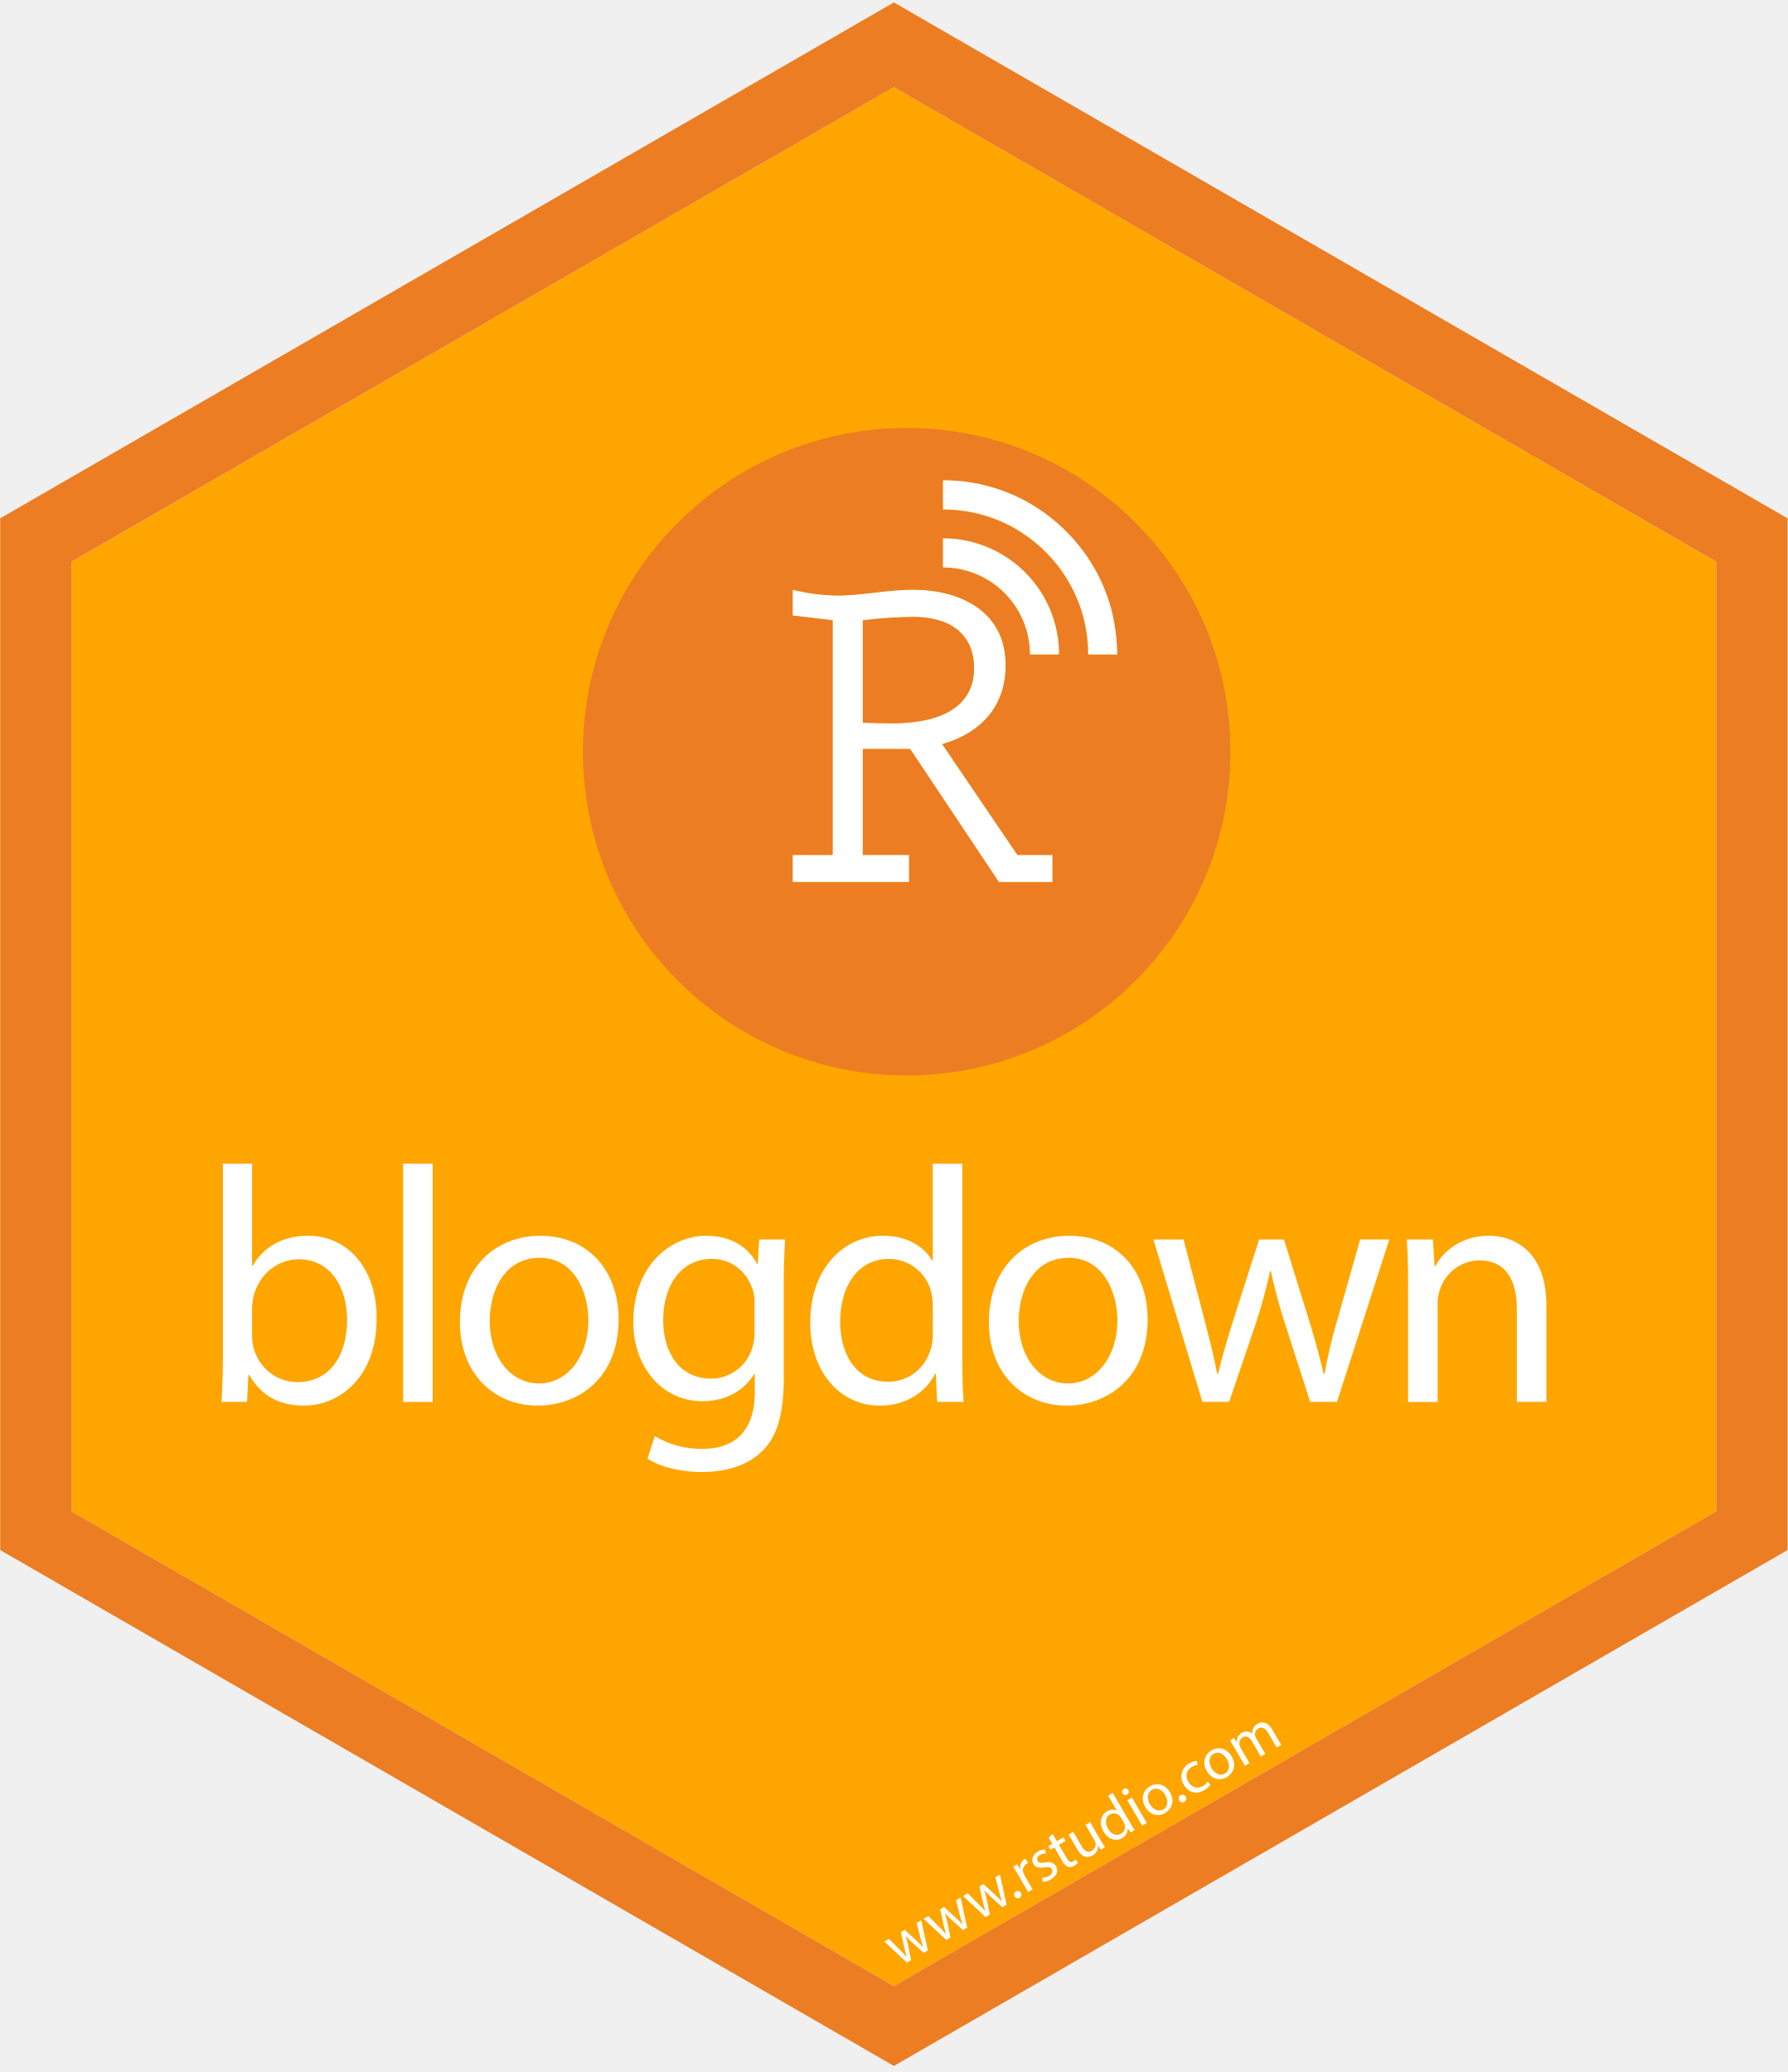
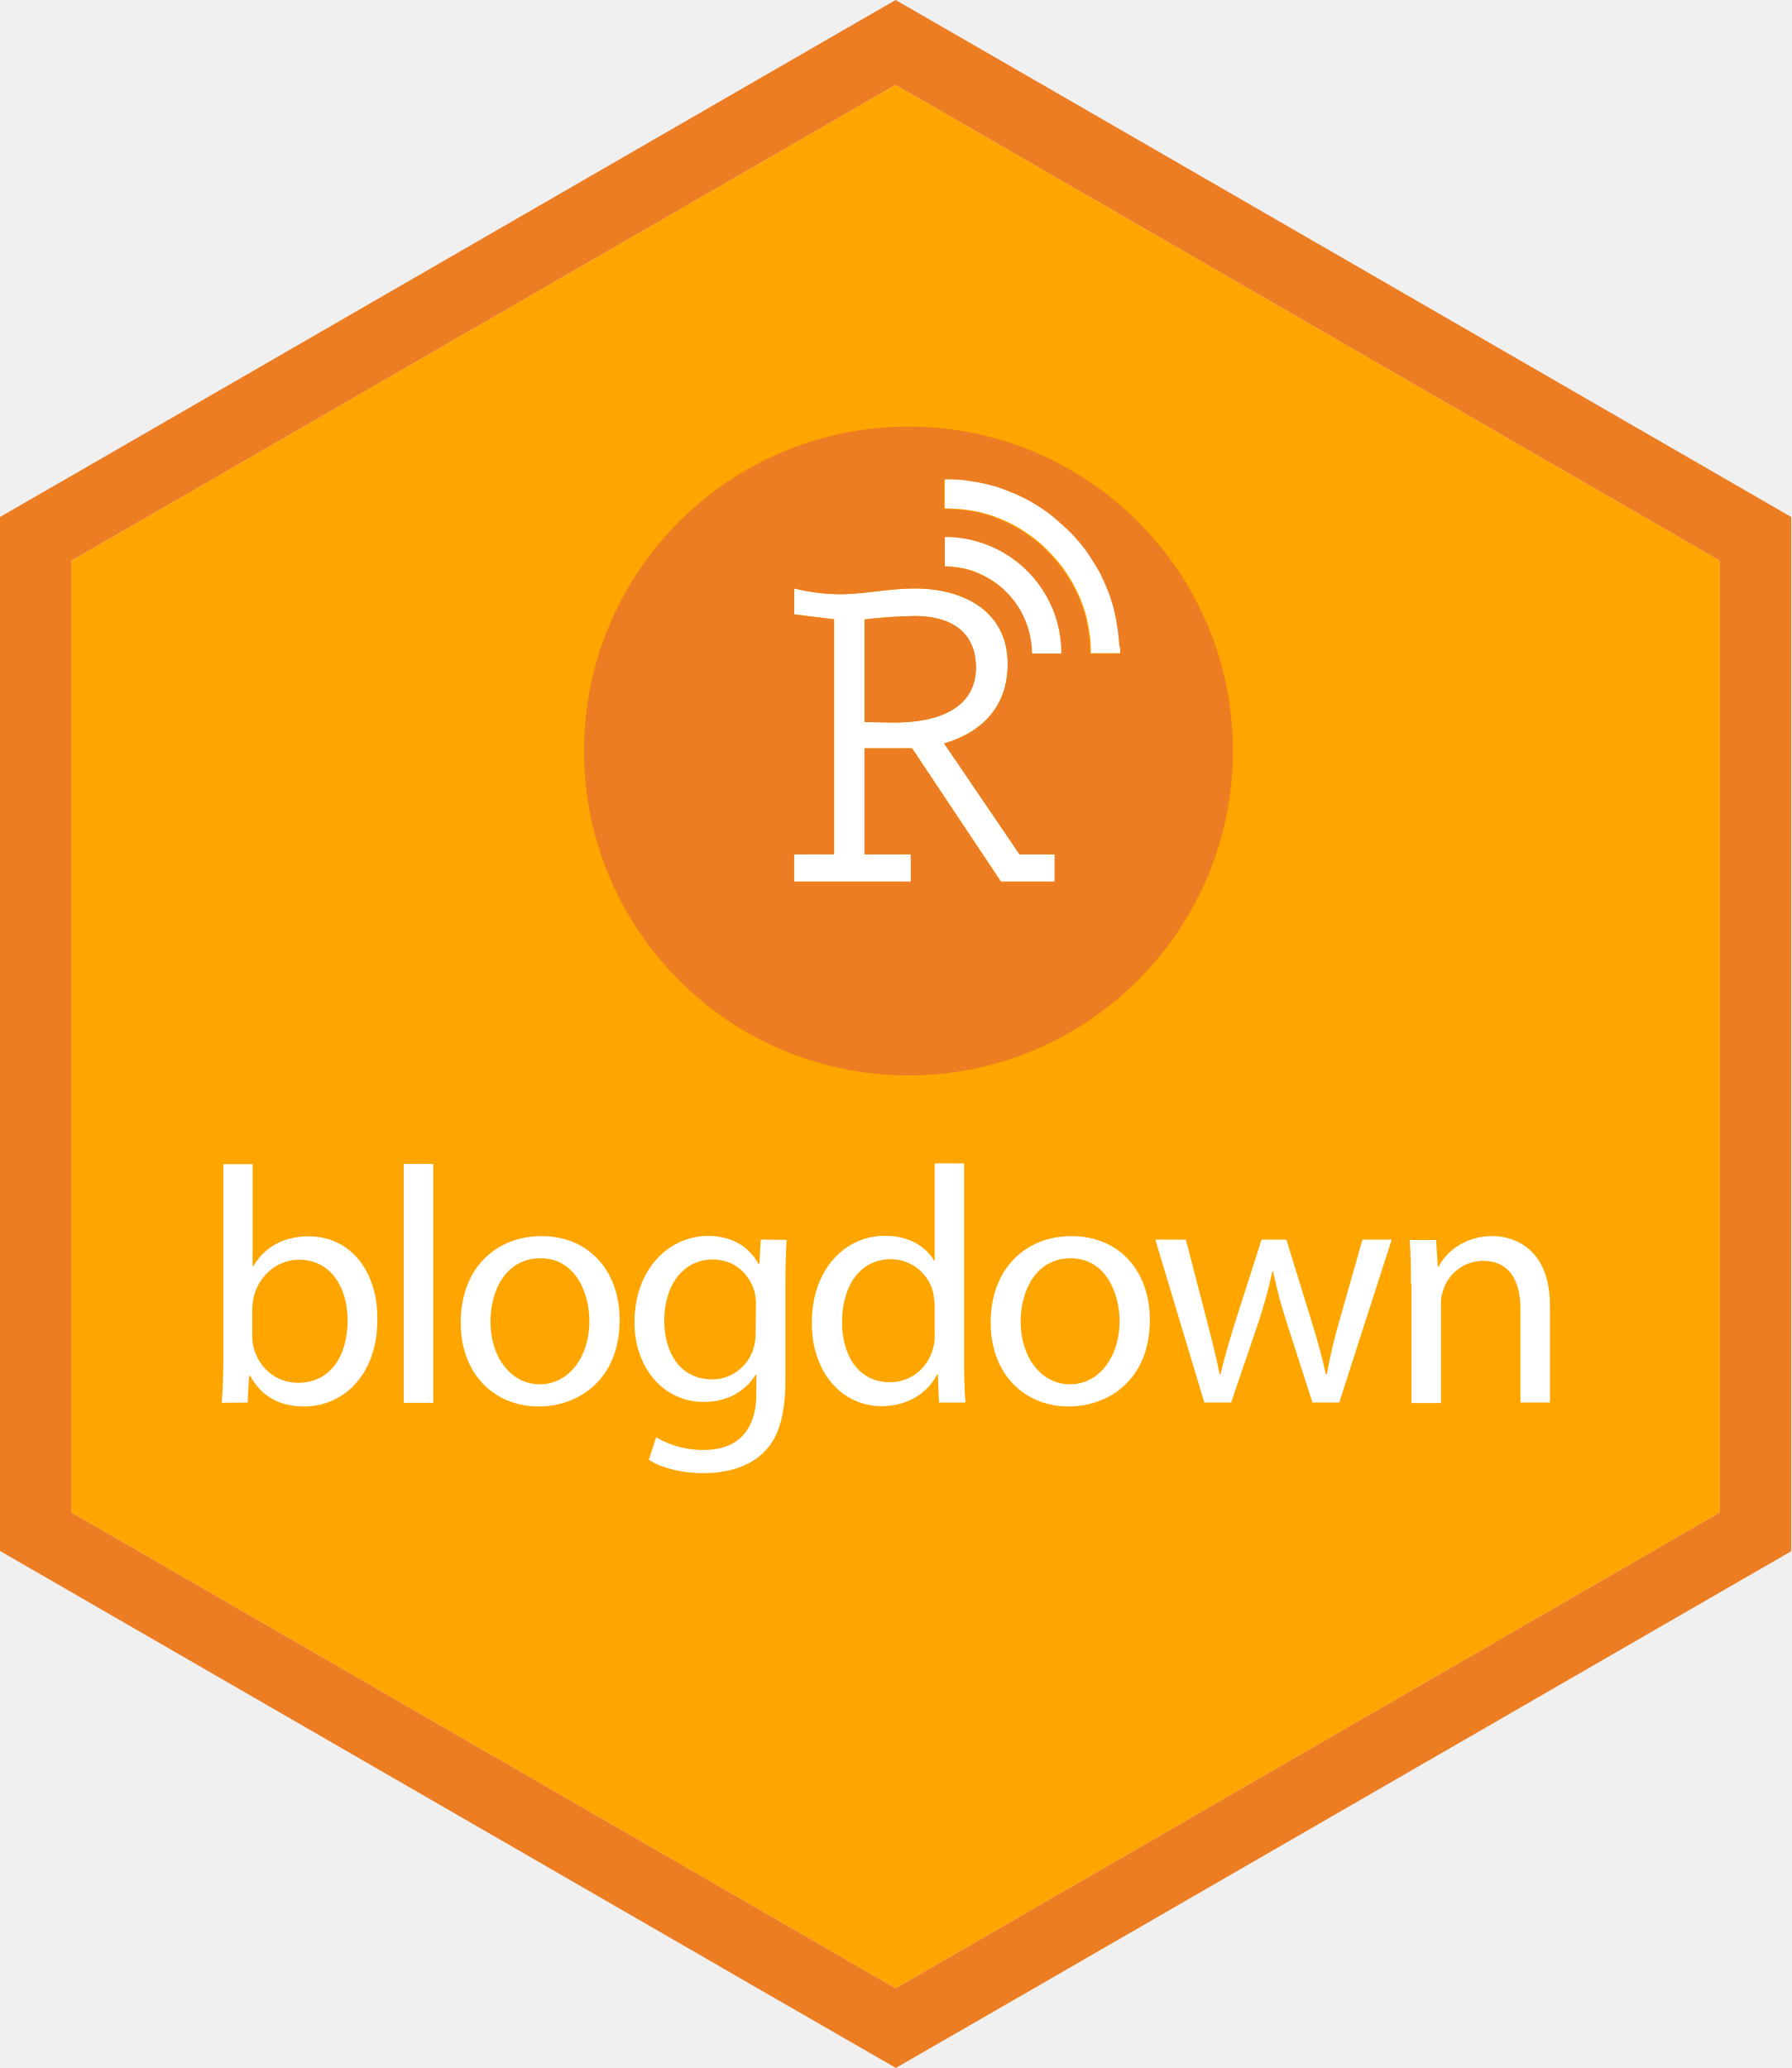
- <svg xmlns="http://www.w3.org/2000/svg" id="Layer_1" data-name="Layer 1" viewBox="0 0 735 852">
-   <defs>
-     <style>.cls-1{fill:orange;}.cls-2{fill:#ec7d22;}.cls-3{fill:#e6b35a;}.cls-4{fill:#fff;}</style>
-   </defs>
-   <polygon class="cls-1" points="705.61 231.04 367.49 35.82 367.49 35.82 29.37 231.04 29.37 621.47 367.49 816.68 705.61 621.47 705.61 231.04" />
-   <path class="cls-2" d="M734.91,637.38V213.13l-29.3-16.92L427.81,35.82,367.5,1,307.19,35.82,29.37,196.22.09,213.13V637.38l29.28,16.91L310.65,816.68l56.85,32.83,56.85-32.83L705.61,654.3ZM29.37,621.47V231L367.49,35.82h0L705.61,231V621.47L367.49,816.68Z" />
-   <path class="cls-3" d="M367,633.9c.29-.29.61-.59.94-.89h-.26C367.49,633.31,367.26,633.61,367,633.9Z" />
-   <path class="cls-4" d="M91.08,576.46c.28-4.55.56-11.32.56-17.25V478.48h12v41.95h.28c4.28-7.45,12-12.28,22.77-12.28,16.56,0,28.29,13.8,28.15,34.09,0,23.87-15,35.74-29.95,35.74-9.66,0-17.38-3.73-22.35-12.56h-.42l-.55,11Zm12.56-26.77a23.13,23.13,0,0,0,.55,4.41c2.35,8.42,9.39,14.22,18.22,14.22,12.7,0,20.29-10.35,20.29-25.67,0-13.39-6.9-24.84-19.88-24.84-8.28,0-16,5.66-18.49,14.9a24.39,24.39,0,0,0-.69,5Z" />
-   <path class="cls-4" d="M165.74,478.48h12.14v98H165.74Z" />
-   <path class="cls-4" d="M254.33,542.51c0,24.7-17.11,35.47-33.25,35.47-18.08,0-32-13.25-32-34.36,0-22.36,14.63-35.47,33.12-35.47C241.36,508.15,254.33,522.09,254.33,542.51Zm-53,.69c0,14.63,8.42,25.67,20.29,25.67,11.59,0,20.28-10.9,20.28-26,0-11.31-5.65-25.66-20-25.66S201.34,530.5,201.34,543.2Z" />
-   <path class="cls-4" d="M322.78,509.67c-.27,4.83-.55,10.21-.55,18.35V566.8c0,15.32-3,24.7-9.52,30.5-6.49,6.07-15.87,8-24.29,8-8,0-16.84-1.93-22.22-5.52l3-9.24a37.72,37.72,0,0,0,19.59,5.24c12.42,0,21.53-6.49,21.53-23.32V565h-.27c-3.73,6.21-10.91,11.18-21.26,11.18-16.56,0-28.42-14.07-28.42-32.56,0-22.64,14.76-35.47,30.08-35.47,11.59,0,17.94,6.07,20.84,11.59h.27l.56-10.07ZM310.22,536a17.15,17.15,0,0,0-.69-5.53c-2.2-7-8.14-12.83-17-12.83-11.59,0-19.87,9.8-19.87,25.25,0,13.12,6.62,24,19.73,24a17.76,17.76,0,0,0,16.84-12.42,21.14,21.14,0,0,0,1-6.49Z" />
-   <path class="cls-4" d="M395.64,478.48v80.73c0,5.93.14,12.7.56,17.25H385.29l-.55-11.59h-.27C380.74,572.32,372.6,578,361.7,578c-16.15,0-28.57-13.66-28.57-34-.14-22.22,13.66-35.88,29.95-35.88,10.21,0,17.11,4.83,20.14,10.21h.28V478.48ZM383.5,536.85a21.54,21.54,0,0,0-.55-5.1,17.87,17.87,0,0,0-17.53-14.08c-12.56,0-20,11-20,25.81,0,13.52,6.63,24.7,19.74,24.7,8.14,0,15.59-5.38,17.8-14.49a21.29,21.29,0,0,0,.55-5.24Z" />
-   <path class="cls-4" d="M471.82,542.51c0,24.7-17.11,35.47-33.26,35.47-18.08,0-32-13.25-32-34.36,0-22.36,14.62-35.47,33.12-35.47C458.85,508.15,471.82,522.09,471.82,542.51Zm-53,.69c0,14.63,8.42,25.67,20.28,25.67,11.6,0,20.29-10.9,20.29-26,0-11.31-5.66-25.66-20-25.66S418.83,530.5,418.83,543.2Z" />
-   <path class="cls-4" d="M486.59,509.67l8.83,33.95c1.93,7.45,3.72,14.35,5,21.25h.41c1.52-6.76,3.73-13.94,5.93-21.12l10.91-34.08h10.21l10.35,33.39c2.48,8,4.41,15.05,5.93,21.81h.42a199.7,199.7,0,0,1,5.1-21.67l9.52-33.53h12l-21.53,66.79h-11L528.4,544.58a220.1,220.1,0,0,1-5.93-21.94h-.28a200.29,200.29,0,0,1-6.07,22.08l-10.77,31.74h-11l-20.14-66.79Z" />
-   <path class="cls-4" d="M578.91,527.75c0-6.91-.14-12.56-.55-18.08h10.76l.69,11h.28c3.31-6.35,11-12.56,22.08-12.56,9.24,0,23.59,5.52,23.59,28.43v39.88H623.62V538c0-10.77-4-19.74-15.46-19.74a17.25,17.25,0,0,0-16.28,12.42,17.53,17.53,0,0,0-.83,5.66v40.16H578.91Z" />
-   <path class="cls-4" d="M365.53,797.29l4.47,4.5c1,1,1.89,1.91,2.72,2.88l.06,0c-.38-1.2-.69-2.52-1-3.84l-1.4-6.33,1.59-.93,4.67,4.28c1.12,1,2.06,2,2.91,2.87l.07,0a34.05,34.05,0,0,1-1.18-3.85l-1.56-6.12,1.88-1.09L381.48,802l-1.72,1-4.51-4.06c-1-1-1.95-1.81-2.93-2.89l0,0a35.14,35.14,0,0,1,1.06,4l1.21,5.95-1.73,1-9.24-8.62Z" />
-   <path class="cls-4" d="M381.68,787.88l4.48,4.51c1,1,1.89,1.9,2.72,2.87l.06,0c-.38-1.19-.69-2.52-1-3.84l-1.39-6.33,1.59-.93,4.67,4.28c1.11,1,2.06,2,2.91,2.87l.07,0a34.9,34.9,0,0,1-1.18-3.86l-1.56-6.12,1.88-1.09,2.71,12.41-1.73,1-4.5-4.06a39.86,39.86,0,0,1-2.93-2.89l0,0a35.14,35.14,0,0,1,1.06,4l1.21,6-1.73,1L379.74,789Z" />
-   <path class="cls-4" d="M397.84,778.47l4.48,4.51c1,1,1.89,1.9,2.72,2.87l.06,0c-.38-1.19-.69-2.52-1-3.84l-1.4-6.33,1.6-.93L409,779c1.11,1,2.06,2,2.91,2.87l.07,0a34.9,34.9,0,0,1-1.18-3.86l-1.56-6.12,1.87-1.09,2.72,12.42-1.73,1-4.5-4.06a39.86,39.86,0,0,1-2.93-2.89l0,0a37.35,37.35,0,0,1,1.06,4l1.21,6-1.73,1-9.24-8.62Z" />
-   <path class="cls-4" d="M417.13,779.74a1.49,1.49,0,1,1,2.06.62A1.48,1.48,0,0,1,417.13,779.74Z" />
-   <path class="cls-4" d="M418.52,770.8c-.72-1.23-1.36-2.28-2-3.21l1.67-1,1.25,2,.09,0a3.63,3.63,0,0,1,1.56-4,2.36,2.36,0,0,1,.58-.25l1,1.79a3.31,3.31,0,0,0-.68.31,3.09,3.09,0,0,0-1.13,3.93,6.84,6.84,0,0,0,.43.94l3.24,5.57L422.71,778Z" />
-   <path class="cls-4" d="M428.38,772.09a5.68,5.68,0,0,0,2.94-.71c1.39-.8,1.63-1.87,1.13-2.74s-1.36-1.09-3.06-.78c-2.27.42-3.76-.1-4.49-1.36-1-1.68-.43-3.85,1.82-5.16a6,6,0,0,1,2.95-.85l.33,1.66a4.67,4.67,0,0,0-2.49.64,1.75,1.75,0,0,0-.92,2.44c.5.87,1.35.89,3,.62,2.21-.37,3.67,0,4.57,1.55,1.07,1.84.4,4-2.08,5.41a6.94,6.94,0,0,1-3.35,1Z" />
-   <path class="cls-4" d="M432.78,754.11l1.75,3,2.72-1.58.84,1.44-2.72,1.59,3.28,5.63c.76,1.3,1.55,1.82,2.61,1.2a4.37,4.37,0,0,0,1-.77l.91,1.38a5.56,5.56,0,0,1-1.53,1.24,3,3,0,0,1-2.52.39,4.48,4.48,0,0,1-2.32-2.29l-3.32-5.7-1.62.94-.84-1.45,1.62-.94-1.46-2.5Z" />
-   <path class="cls-4" d="M452.56,756.79c.63,1.08,1.21,2,1.75,2.8l-1.68,1-1.11-1.64,0,0a4.58,4.58,0,0,1-2.32,4c-1.65,1-4.14,1.19-6.28-2.48l-3.56-6.11,1.91-1.11,3.36,5.79c1.16,2,2.55,3,4.27,2a3.17,3.17,0,0,0,1.5-3.19,3.09,3.09,0,0,0-.39-1.07l-3.73-6.42,1.9-1.1Z" />
-   <path class="cls-4" d="M457.48,737.21l7.36,12.64c.54.92,1.17,2,1.65,2.65l-1.7,1-1.14-1.77,0,0a4.47,4.47,0,0,1-2.37,4.13c-2.52,1.47-5.71.46-7.56-2.71-2.05-3.47-1.13-6.86,1.41-8.35a4.07,4.07,0,0,1,4.09-.24l0,0-3.63-6.24Zm3.42,10.24a4.37,4.37,0,0,0-.55-.75,3.25,3.25,0,0,0-4-.6c-2,1.14-2.13,3.55-.78,5.86,1.23,2.12,3.29,3.26,5.34,2.07a3.32,3.32,0,0,0,1.47-3.89,3.75,3.75,0,0,0-.4-.87Z" />
-   <path class="cls-4" d="M463.88,736.08a1.36,1.36,0,0,1-2.35,1.38,1.35,1.35,0,0,1,.49-1.89A1.31,1.31,0,0,1,463.88,736.08Zm5.68,14.63-6.08-10.46,1.9-1.1,6.09,10.45Z" />
-   <path class="cls-4" d="M481,736.94c2.25,3.87.55,7.11-2,8.59-2.83,1.64-6.22.84-8.14-2.47-2-3.5-.94-6.88,1.95-8.57S479.12,733.75,481,736.94Zm-8.24,4.94c1.34,2.29,3.66,3.25,5.52,2.17s2.18-3.56.81-5.91c-1-1.77-3.23-3.5-5.47-2.19S471.6,739.89,472.75,741.88Z" />
-   <path class="cls-4" d="M484.85,740.3a1.47,1.47,0,0,1,.51-2.11,1.57,1.57,0,0,1,1.56,2.73A1.48,1.48,0,0,1,484.85,740.3Z" />
-   <path class="cls-4" d="M497.66,733.83a8.2,8.2,0,0,1-2.65,2.35c-3.16,1.84-6.45.89-8.31-2.3a6.14,6.14,0,0,1,2.38-8.82,7.23,7.23,0,0,1,2.95-1l.42,1.72a5.12,5.12,0,0,0-2.49.79c-2.4,1.39-2.66,3.92-1.39,6.1,1.41,2.42,3.83,3,5.9,1.8a6.26,6.26,0,0,0,2-1.88Z" />
-   <path class="cls-4" d="M506.35,722.17c2.25,3.87.55,7.12-2,8.59-2.83,1.64-6.22.84-8.15-2.47-2-3.49-.94-6.88,1.95-8.56S504.49,719,506.35,722.17Zm-8.23,4.94c1.33,2.29,3.65,3.25,5.51,2.17s2.18-3.56.81-5.91c-1-1.77-3.22-3.5-5.47-2.19S497,725.13,498.12,727.11Z" />
-   <path class="cls-4" d="M507.4,718.46c-.63-1.07-1.16-2-1.73-2.77l1.66-1,1.07,1.63.07,0a4.15,4.15,0,0,1,2.16-3.83,3.59,3.59,0,0,1,4.18.37l0,0a4.8,4.8,0,0,1,.38-2,4.05,4.05,0,0,1,1.88-2.08c1.38-.81,4-1.09,6.07,2.53l3.59,6.16-1.86,1.08-3.45-5.92c-1.16-2-2.6-2.79-4.14-1.89a2.84,2.84,0,0,0-1.24,3,3.88,3.88,0,0,0,.4,1l3.76,6.46-1.85,1.08L514.74,716c-1-1.67-2.41-2.45-3.85-1.61a3,3,0,0,0-1.25,3.28,2.86,2.86,0,0,0,.39,1L513.7,725l-1.86,1.08Z" />
-   <path class="cls-4" d="M325.87,351.52v11.23h47.92V351.52H354.74V308h19.45l36.49,54.73h22.05V351.52H418.3L387.42,306c15.84-4.61,26.06-15.43,26.06-32.48,0-22-18.44-31.07-38.29-31.07-10.22,0-20.65,2.4-30.88,2.4a79,79,0,0,1-18.44-2.4v10.62l16.44,2v96.43Zm28.87-96.43a188.52,188.52,0,0,1,20.65-1.4c14,0,25.06,6,25.06,21.25,0,13-9.82,22.85-35.28,22.45l-10.43-.2Z" />
-   <path class="cls-2" d="M372.78,176a133.1,133.1,0,1,0,133.09,133.1A133.1,133.1,0,0,0,372.78,176Zm56.7,70.12a46.89,46.89,0,0,1,5,13.76,49.18,49.18,0,0,1,.9,9c0,.21,0,.28-.27.28h-11.4c-.22,0-.26-.07-.26-.28a35.82,35.82,0,0,0-20.85-32.25,35.09,35.09,0,0,0-9.13-2.79,35.91,35.91,0,0,0-5.58-.47c-.18,0-.22-.05-.22-.22V221.6c0-.16,0-.22.21-.22A47.75,47.75,0,0,1,429.48,246.08Zm-103.61,7V242.46a79,79,0,0,0,18.44,2.4c10.23,0,20.66-2.4,30.88-2.4,19.85,0,38.29,9,38.29,31.07,0,17.05-10.22,27.87-26.06,32.48l30.88,45.51h14.43v11.23H410.68L374.19,308H354.74v43.5h19.05v11.23H325.87V351.52h16.44V255.09Zm133.38,14.44v1.39c0,.16,0,.21-.2.21H447.59c-.21,0-.3,0-.29-.28s0-.64,0-1a4.56,4.56,0,0,1,0-.64c0-.75-.05-1.51-.11-2.25s-.13-1.59-.22-2.38-.2-1.83-.35-2.74-.34-2-.53-2.94c-.24-1.17-.52-2.33-.83-3.49-.45-1.65-1-3.29-1.56-4.88s-1.24-3.18-2-4.73-1.44-2.94-2.26-4.36a60.13,60.13,0,0,0-3.57-5.5c-.76-1-1.55-2.09-2.38-3-.62-.73-1.25-1.45-1.89-2.15-.86-.92-1.71-1.83-2.63-2.69s-1.73-1.61-2.64-2.38c-1.39-1.2-2.88-2.33-4.39-3.4s-2.83-1.9-4.29-2.79a46.1,46.1,0,0,0-4.38-2.31,60.66,60.66,0,0,0-7.9-3.08c-1.51-.47-3-.88-4.56-1.22s-3.09-.63-4.66-.84c-.95-.12-1.91-.25-2.86-.33l-1.86-.15c-.62,0-1.25-.06-1.87-.11a3.35,3.35,0,0,1-.63,0h-1.09c-.16,0-.2-.05-.19-.19a.17.17,0,0,0,0-.1V197.84c0-.25.07-.31.3-.29h1.34a2.91,2.91,0,0,0,.59,0c.64,0,1.28.06,1.92.09s1.1.06,1.65.1c.77.06,1.54.14,2.31.22s1.33.16,2,.26c.84.11,1.67.24,2.5.39s1.78.32,2.67.52q1.71.38,3.42.84c1.54.41,3.06.87,4.56,1.39s2.94,1.06,4.38,1.67c1.27.53,2.53,1.1,3.76,1.71,1.5.69,3,1.52,4.4,2.34a70.28,70.28,0,0,1,6.28,4.08c1.21.88,2.39,1.8,3.54,2.79.94.77,1.84,1.57,2.74,2.38.41.37.8.75,1.2,1.13s1,.94,1.46,1.43c.87.89,1.74,1.79,2.57,2.74,1.45,1.66,2.85,3.36,4.18,5.15,1,1.39,2,2.79,2.9,4.26.7,1.06,1.31,2.15,1.93,3.25s1.08,2,1.58,3a72.8,72.8,0,0,1,3.49,8.3c.6,1.74,1.14,3.51,1.61,5.29.39,1.52.75,3,1,4.57.2,1.11.39,2.22.55,3.33s.28,2.06.37,3.09c.08.78.14,1.56.2,2.34s.11,1.79.14,2.68A4.56,4.56,0,0,1,459.25,267.52Z" />
-   <path class="cls-2" d="M400.45,274.94c0-15.24-11-21.25-25.06-21.25a188.52,188.52,0,0,0-20.65,1.4v42.1l10.43.2C390.63,297.79,400.45,288,400.45,274.94Z" />
-   <path class="cls-4" d="M459.11,264.2c-.06-.78-.12-1.56-.2-2.34-.09-1-.22-2-.37-3.09s-.35-2.22-.55-3.33c-.29-1.53-.65-3.05-1-4.57-.47-1.78-1-3.55-1.61-5.29a72.8,72.8,0,0,0-3.49-8.3c-.5-1-1-2-1.58-3S449,232.1,448.34,231c-.92-1.47-1.88-2.87-2.9-4.26-1.33-1.79-2.73-3.49-4.18-5.15-.83-.95-1.7-1.85-2.57-2.74-.47-.49-1.07-1.06-1.46-1.43s-.79-.76-1.2-1.13c-.9-.81-1.8-1.61-2.74-2.38-1.15-1-2.33-1.91-3.54-2.79a70.28,70.28,0,0,0-6.28-4.08c-1.44-.82-2.9-1.65-4.4-2.34-1.23-.61-2.49-1.18-3.76-1.71-1.44-.61-2.87-1.15-4.38-1.67s-3-1-4.56-1.39q-1.71-.47-3.42-.84c-.89-.2-1.84-.38-2.67-.52s-1.66-.28-2.5-.39c-.66-.1-1.29-.18-2-.26s-1.54-.16-2.31-.22c-.55,0-1-.08-1.65-.1s-1.28-.09-1.92-.09a2.91,2.91,0,0,1-.59,0H388c-.23,0-.3,0-.3.29V209.2a.17.17,0,0,1,0,.1c0,.14,0,.19.19.19H389a3.35,3.35,0,0,0,.63,0c.62.05,1.25.07,1.87.11l1.86.15c.95.08,1.91.21,2.86.33,1.57.21,3.12.51,4.66.84s3.05.75,4.56,1.22a60.66,60.66,0,0,1,7.9,3.08,46.1,46.1,0,0,1,4.38,2.31c1.46.89,2.89,1.8,4.29,2.79s3,2.2,4.39,3.4c.91.77,1.73,1.52,2.64,2.38s1.77,1.77,2.63,2.69c.64.7,1.27,1.42,1.89,2.15.83.95,1.62,2,2.38,3a60.13,60.13,0,0,1,3.57,5.5c.82,1.42,1.53,2.81,2.26,4.36s1.38,3.13,2,4.73,1.11,3.23,1.56,4.88c.31,1.16.59,2.32.83,3.49.19,1,.38,2,.53,2.94s.26,1.83.35,2.74.16,1.63.22,2.38.08,1.5.11,2.25a4.56,4.56,0,0,0,0,.64c0,.32,0,.71,0,1s.08.28.29.28h11.46c.16,0,.2-.05.2-.21v-1.39a4.56,4.56,0,0,0,0-.64C459.22,266,459.17,265.09,459.11,264.2Z" />
-   <path class="cls-4" d="M387.69,221.6v11.49c0,.17,0,.22.22.22a35.91,35.91,0,0,1,5.58.47,35.09,35.09,0,0,1,9.13,2.79,35.82,35.82,0,0,1,20.85,32.25c0,.21,0,.28.26.28h11.4c.23,0,.27-.07.27-.28a49.18,49.18,0,0,0-.9-9,46.89,46.89,0,0,0-5-13.76,47.75,47.75,0,0,0-41.58-24.7C387.69,221.38,387.69,221.44,387.69,221.6Z" />
+ <svg xmlns="http://www.w3.org/2000/svg" version="1.1" id="Layer_1" x="0px" y="0px" viewBox="0 0 2521 2911" style="enable-background:new 0 0 2521 2911;" xml:space="preserve">
+   <style type="text/css">
+ 	.st0{fill:#FFA500;}
+ 	.st1{fill:#EC7D22;}
+ 	.st2{fill:#E6B35A;}
+ 	.st3{fill:#FFFFFF;}
+ </style>
+   <polygon class="st0" points="2420.5,789.2 1260.5,119.4 1260.5,119.4 100.5,789.2 100.5,2129 1260.5,2798.8 2420.5,2129 " />
+   <path class="st1" d="M2521,2183.6V727.7l-100.5-58l-953.1-550.4L1260.5,0l-206.9,119.4L100.5,669.8L0,727.7v1455.5l100.5,58  l965.1,557.2l195.2,112.5l195.2-112.5l965.1-557.2L2521,2183.6z M100.5,2129V789.2l1160-669.8l0,0l1160,669.8V2129l-1160,669.8  L100.5,2129z" />
+   <path class="st2" d="M1258.8,2171.6c1-1,2.1-2.1,3.1-3.1h-1C1260.5,2169.5,1259.8,2170.6,1258.8,2171.6z" />
+   <path class="st3" d="M312.2,1974.6c1-15.4,2.1-38.8,2.1-59v-276.9h41.2v143.8h1c14.8-25.7,41.2-42.2,78.2-42.2  c57,0,97.1,47.4,96.4,117c0,82-51.5,122.5-102.6,122.5c-33.3,0-59.7-12.7-76.5-43.2h-1.4l-2.1,37.7L312.2,1974.6z M355.1,1882.7  c0,5.1,0.7,10.3,2.1,15.1c7.9,28.8,32.3,48.7,62.4,48.7c43.6,0,69.6-35.3,69.6-88.2c0-46-23.7-85.1-68.3-85.1  c-28.5,0-54.9,19.6-63.5,51.1c-1.4,5.5-2.1,11.3-2.4,17.2V1882.7z" />
+   <path class="st3" d="M568.2,1638.4h41.5v336.3h-41.5V1638.4z" />
+   <path class="st3" d="M872.1,1858c0,84.7-58.7,121.8-113.9,121.8c-62.1,0-109.8-45.3-109.8-118c0-76.9,50.1-121.8,113.6-121.8  C827.9,1739.9,872.1,1788,872.1,1858z M690.3,1860.4c0,50.1,28.8,88.2,69.6,88.2c39.8,0,69.6-37.4,69.6-89.2  c0-38.8-19.2-88.2-68.6-88.2C711.6,1771.2,690.3,1816.8,690.3,1860.4L690.3,1860.4z" />
+   <path class="st3" d="M1107.1,1745.4c-1,16.5-1.7,35-1.7,63.1v133.1c0,52.5-10.3,84.7-32.6,104.7c-22.3,20.9-54.6,27.4-83.4,27.4  c-27.4,0-57.6-6.5-76.2-18.9l10.3-31.6c20.2,12,43.6,18.2,67.2,17.8c42.5,0,73.8-22.3,73.8-79.9v-26.1h-1  c-12.7,21.3-37.4,38.4-73.1,38.4c-57,0-97.4-48.4-97.4-111.9c0-77.5,50.8-121.8,103.3-121.8c39.8,0,61.4,20.9,71.4,39.8h1l2.1-34.7  L1107.1,1745.4z M1063.9,1835.7c0.3-6.5-0.7-12.7-2.4-18.9c-7.5-24-27.8-43.9-58.3-43.9c-39.8,0-68.3,33.6-68.3,86.5  c0,44.9,22.6,82.3,67.6,82.3c26.4,0,49.7-17.5,57.6-42.5c2.4-7.2,3.4-14.8,3.4-22.3L1063.9,1835.7z" />
+   <path class="st3" d="M1356.9,1638.4v276.9c0,20.2,0.3,43.6,2.1,59h-37.4l-1.7-39.8h-1c-12.7,25.7-40.8,44.9-78.2,44.9  c-55.2,0-98.1-47-98.1-116.7c-0.3-76.2,47-123.2,102.9-123.2c35,0,58.7,16.5,69,35h1v-136.9h41.5V1638.4z M1315.4,1838.4  c0-5.8-0.7-11.7-1.7-17.5c-6.2-28.1-31.2-48.4-60-48.4c-43.2,0-68.6,37.7-68.6,88.5c0,46.3,22.6,84.7,67.6,84.7  c27.8,0,53.5-18.5,61.1-49.8c1.4-5.8,2.1-12,1.7-17.8V1838.4z" />
+   <path class="st3" d="M1618.3,1858c0,84.7-58.7,121.8-114.2,121.8c-62.1,0-109.8-45.3-109.8-118c0-76.9,50.1-121.8,113.6-121.8  C1574.1,1739.9,1618.3,1788,1618.3,1858z M1436.5,1860.4c0,50.1,28.8,88.2,69.6,88.2c39.8,0,69.6-37.4,69.6-89.2  c0-38.8-19.6-88.2-68.6-88.2C1458.1,1771.2,1436.5,1816.8,1436.5,1860.4L1436.5,1860.4z" />
+   <path class="st3" d="M1669.1,1745.4l30.2,116.3c6.5,25.7,12.7,49.1,17.2,72.7h1.4c5.1-23.3,12.7-47.7,20.2-72.4l37.4-117h35  l35.3,114.6c8.6,27.4,15.1,51.5,20.2,74.8h1.4c4.5-25,10.3-49.8,17.5-74.5l32.6-114.9h41.2l-73.8,229.2h-37.7l-35.3-109.5  c-8.2-24.7-14.8-49.8-20.2-75.1h-1c-5.5,25.7-12.4,50.8-20.9,75.8l-37.1,108.8h-37.7l-69-229.2h43.2V1745.4z" />
+   <path class="st3" d="M1985.8,1807.5c0-23.7-0.3-43.2-1.7-62.1h37.1l2.4,37.7h1c11.3-21.6,37.7-43.2,75.8-43.2  c31.6,0,81,18.9,81,97.4v136.9h-41.5v-131.8c0-37.1-13.7-67.6-53.2-67.6c-26.1,0.3-48.7,17.8-55.9,42.5c-2.1,6.2-3.1,12.7-2.7,19.6  V1975h-41.5v-167.4H1985.8z" />
+   <path class="st3" d="M1117.8,1202.6v38.4h164.3v-38.4h-65.2v-149.3h66.9l125.2,187.7h75.5v-38.4h-49.4l-106.4-156.1  c54.2-15.8,89.5-52.8,89.5-111.5c0-75.5-63.1-106.7-131.4-106.7c-35,0-70.7,8.2-106,8.2c-21.3-0.3-42.5-3.1-63.1-8.2v36.4l56.3,6.9  v330.8L1117.8,1202.6z M1216.6,871.9c23.7-2.7,47-4.5,70.7-4.8c48,0,86.1,20.6,86.1,72.7c0,44.6-33.6,78.6-121.1,77.2l-35.7-0.7  L1216.6,871.9L1216.6,871.9z" />
+   <path class="st1" d="M1278.7,600.5C1026.5,600.5,822,805,822,1057.1s204.5,456.7,456.6,456.7s456.6-204.5,456.6-456.7l0,0  C1735.3,805,1530.9,600.5,1278.7,600.5z M1473.2,841c8.2,14.8,14.1,30.5,17.2,47.3c2.1,10.3,3.1,20.6,3.1,30.9c0,0.7,0,1-1,1h-39.1  c-0.7,0-1-0.3-1-1c-0.3-47.7-28.1-90.6-71.7-110.5c-9.9-4.5-20.6-7.9-31.2-9.6c-6.2-1-12.7-1.7-19.2-1.7c-0.7,0-0.7-0.3-0.7-0.7  v-39.8c0-0.7,0-0.7,0.7-0.7C1389.8,756.6,1444.4,788.8,1473.2,841L1473.2,841z M1117.8,865v-36.7c20.6,5.1,41.9,7.9,63.1,8.2  c35,0,71-8.2,106-8.2c68.3,0,131.4,30.9,131.4,106.7c0,58.3-35,95.7-89.5,111.5l106,156.1h49.4v38.4h-75.8l-124.9-187.7h-66.9v149.3  h65.2v38.4h-164.3v-38.4h56.3V871.9L1117.8,865z M1575.1,914.7v4.8c0,0.7,0,0.7-0.7,0.7H1535c-0.7,0-1,0-1-1s0-2.1,0-3.4  c0-0.7,0-1.4,0-2.1c0-2.7,0-5.1-0.3-7.5c-0.3-2.4-0.3-5.5-0.7-8.2c-0.3-2.7-0.7-6.2-1.4-9.3s-1-6.9-1.7-10c-0.7-4.1-1.7-7.9-2.7-12  c-1.7-5.5-3.4-11.3-5.5-16.8c-2.1-5.5-4.1-11-6.9-16.1c-2.7-5.1-4.8-10-7.9-15.1c-3.8-6.5-7.9-12.7-12.4-18.9  c-2.7-3.4-5.1-7.2-8.2-10.3c-2.1-2.4-4.1-4.8-6.5-7.2c-3.1-3.1-5.8-6.2-8.9-9.3c-3.1-3.1-5.8-5.5-8.9-8.2  c-4.8-4.1-9.9-7.9-15.1-11.7c-5.1-3.8-9.6-6.5-14.8-9.6c-4.8-2.7-9.9-5.5-15.1-7.9c-8.9-4.1-17.8-7.5-27.1-10.6  c-5.1-1.7-10.3-3.1-15.8-4.1c-5.5-1-10.6-2.1-16.1-2.7c-3.4-0.3-6.5-0.7-9.9-1l-6.5-0.3c-2.1,0-4.1-0.3-6.5-0.3c-0.7,0-1.4,0-2.1,0  h-3.8c-0.7,0-0.7-0.3-0.7-0.7v-0.3v-39.1c0-0.7,0.3-1,1-1h4.5c0.7,0,1.4,0,2.1,0c2.1,0,4.5,0.3,6.5,0.3c2.1,0,3.8,0.3,5.5,0.3  c2.7,0.3,5.1,0.3,7.9,0.7c2.7,0.3,4.5,0.7,6.9,1c2.7,0.3,5.8,0.7,8.6,1.4s6.2,1,9.3,1.7c3.8,1,7.9,1.7,11.7,2.7  c5.1,1.4,10.6,3.1,15.8,4.8c5.1,1.7,9.9,3.8,15.1,5.8c4.5,1.7,8.6,3.8,13,5.8c5.1,2.4,10.3,5.1,15.1,7.9c7.5,4.1,14.8,8.9,21.6,14.1  c4.1,3.1,8.2,6.2,12,9.6c3.1,2.7,6.2,5.5,9.3,8.2c1.4,1.4,2.7,2.7,4.1,3.8s3.4,3.1,5.1,4.8c3.1,3.1,5.8,6.2,8.9,9.3  c5.1,5.8,9.9,11.7,14.4,17.5c3.4,4.8,6.9,9.6,9.9,14.8c2.4,3.8,4.5,7.2,6.5,11c2.1,3.8,3.8,6.9,5.5,10.3c4.5,9.3,8.6,18.9,12,28.5  c2.1,5.8,3.8,12,5.5,18.2c1.4,5.1,2.7,10.3,3.4,15.8c0.7,3.8,1.4,7.5,1.7,11.3c0.3,3.8,1,7.2,1.4,10.6c0.3,2.7,0.3,5.5,0.7,7.9  c0.3,2.4,0.3,6.2,0.3,9.3C1575.1,913,1575.1,913.7,1575.1,914.7L1575.1,914.7z" />
+   <path class="st1" d="M1373.7,939.8c0-52.2-37.7-72.7-86.1-72.7c-23.7,0.3-47.3,2.1-70.7,4.8v144.5l35.7,0.7  C1339.8,1018.4,1373.7,984.7,1373.7,939.8z" />
+   <path class="st3" d="M1574.8,903.1c-0.3-2.7-0.3-5.5-0.7-7.9c-0.3-3.4-0.7-6.9-1.4-10.6c-0.7-3.8-1.4-7.5-1.7-11.3  c-1-5.1-2.1-10.6-3.4-15.8c-1.7-6.2-3.4-12.4-5.5-18.2c-3.4-9.6-7.5-19.2-12-28.5c-1.7-3.4-3.4-6.9-5.5-10.3  c-2.1-3.4-4.5-7.5-6.9-11.3c-3.1-5.1-6.5-10-9.9-14.8c-4.5-6.2-9.3-12-14.4-17.5c-2.7-3.1-5.8-6.5-8.9-9.3c-1.7-1.7-3.8-3.8-5.1-4.8  s-2.7-2.7-4.1-3.8c-3.1-2.7-6.2-5.5-9.3-8.2c-3.8-3.4-7.9-6.5-12-9.6c-6.9-5.1-14.1-9.6-21.6-14.1c-4.8-2.7-9.9-5.5-15.1-7.9  c-4.1-2.1-8.6-4.1-13-5.8c-4.8-2.1-9.9-3.8-15.1-5.8c-5.1-2.1-10.3-3.4-15.8-4.8c-3.8-1-7.9-2.1-11.7-2.7c-3.1-0.7-6.2-1.4-9.3-1.7  s-5.8-1-8.6-1.4c-2.4-0.3-4.5-0.7-6.9-1c-2.4-0.3-5.1-0.7-7.9-0.7c-1.7,0-3.4-0.3-5.5-0.3c-2.1,0-4.5-0.3-6.5-0.3  c-0.7,0-1.4,0-2.1,0h-4.1c-0.7,0-1,0-1,1v39.1v0.3c0,0.3,0,0.7,0.7,0.7h3.8c0.7,0,1.4,0,2.1,0c2.1,0.3,4.1,0.3,6.5,0.3l6.5,0.3  c3.4,0.3,6.5,0.7,9.9,1c5.5,0.7,10.6,1.7,16.1,2.7s10.3,2.7,15.8,4.1c9.3,2.7,18.2,6.5,27.1,10.6c5.1,2.4,10.3,5.1,15.1,7.9  c5.1,3.1,9.9,6.2,14.8,9.6c4.8,3.4,10.3,7.5,15.1,11.7c3.1,2.7,5.8,5.1,8.9,8.2c3.1,3.1,6.2,6.2,8.9,9.3c2.1,2.4,4.5,4.8,6.5,7.2  c2.7,3.1,5.5,6.9,8.2,10.3c4.5,6.2,8.6,12.4,12.4,18.9c2.7,4.8,5.1,9.6,7.9,15.1c2.7,5.5,4.8,10.6,6.9,16.1c2.1,5.5,3.8,11,5.5,16.8  c1,4.1,2.1,7.9,2.7,12c0.7,3.4,1.4,6.9,1.7,10c0.3,3.1,1,6.2,1.4,9.3s0.7,5.5,0.7,8.2c0,2.7,0.3,5.1,0.3,7.5c0,0.7,0,1.4,0,2.1  c0,1,0,2.4,0,3.4s0.3,1,1,1h39.5c0.7,0,0.7,0,0.7-0.7v-4.8c0-0.7,0-1.4,0-2.1C1575.1,909.3,1575.1,906.2,1574.8,903.1z" />
+   <path class="st3" d="M1329.8,756.9v39.5c0,0.7,0,0.7,0.7,0.7c6.5,0,12.7,0.7,19.2,1.7c11,1.7,21.3,4.8,31.2,9.6  c43.2,19.9,71,63.1,71.7,110.5c0,0.7,0,1,1,1h39.1c0.7,0,1-0.3,1-1c0-10.3-1-20.6-3.1-30.9c-3.1-16.5-8.9-32.6-17.2-47.4  c-28.8-52.2-83.4-84.4-142.7-84.7C1329.8,756.2,1329.8,756.2,1329.8,756.9z" />
</svg>
